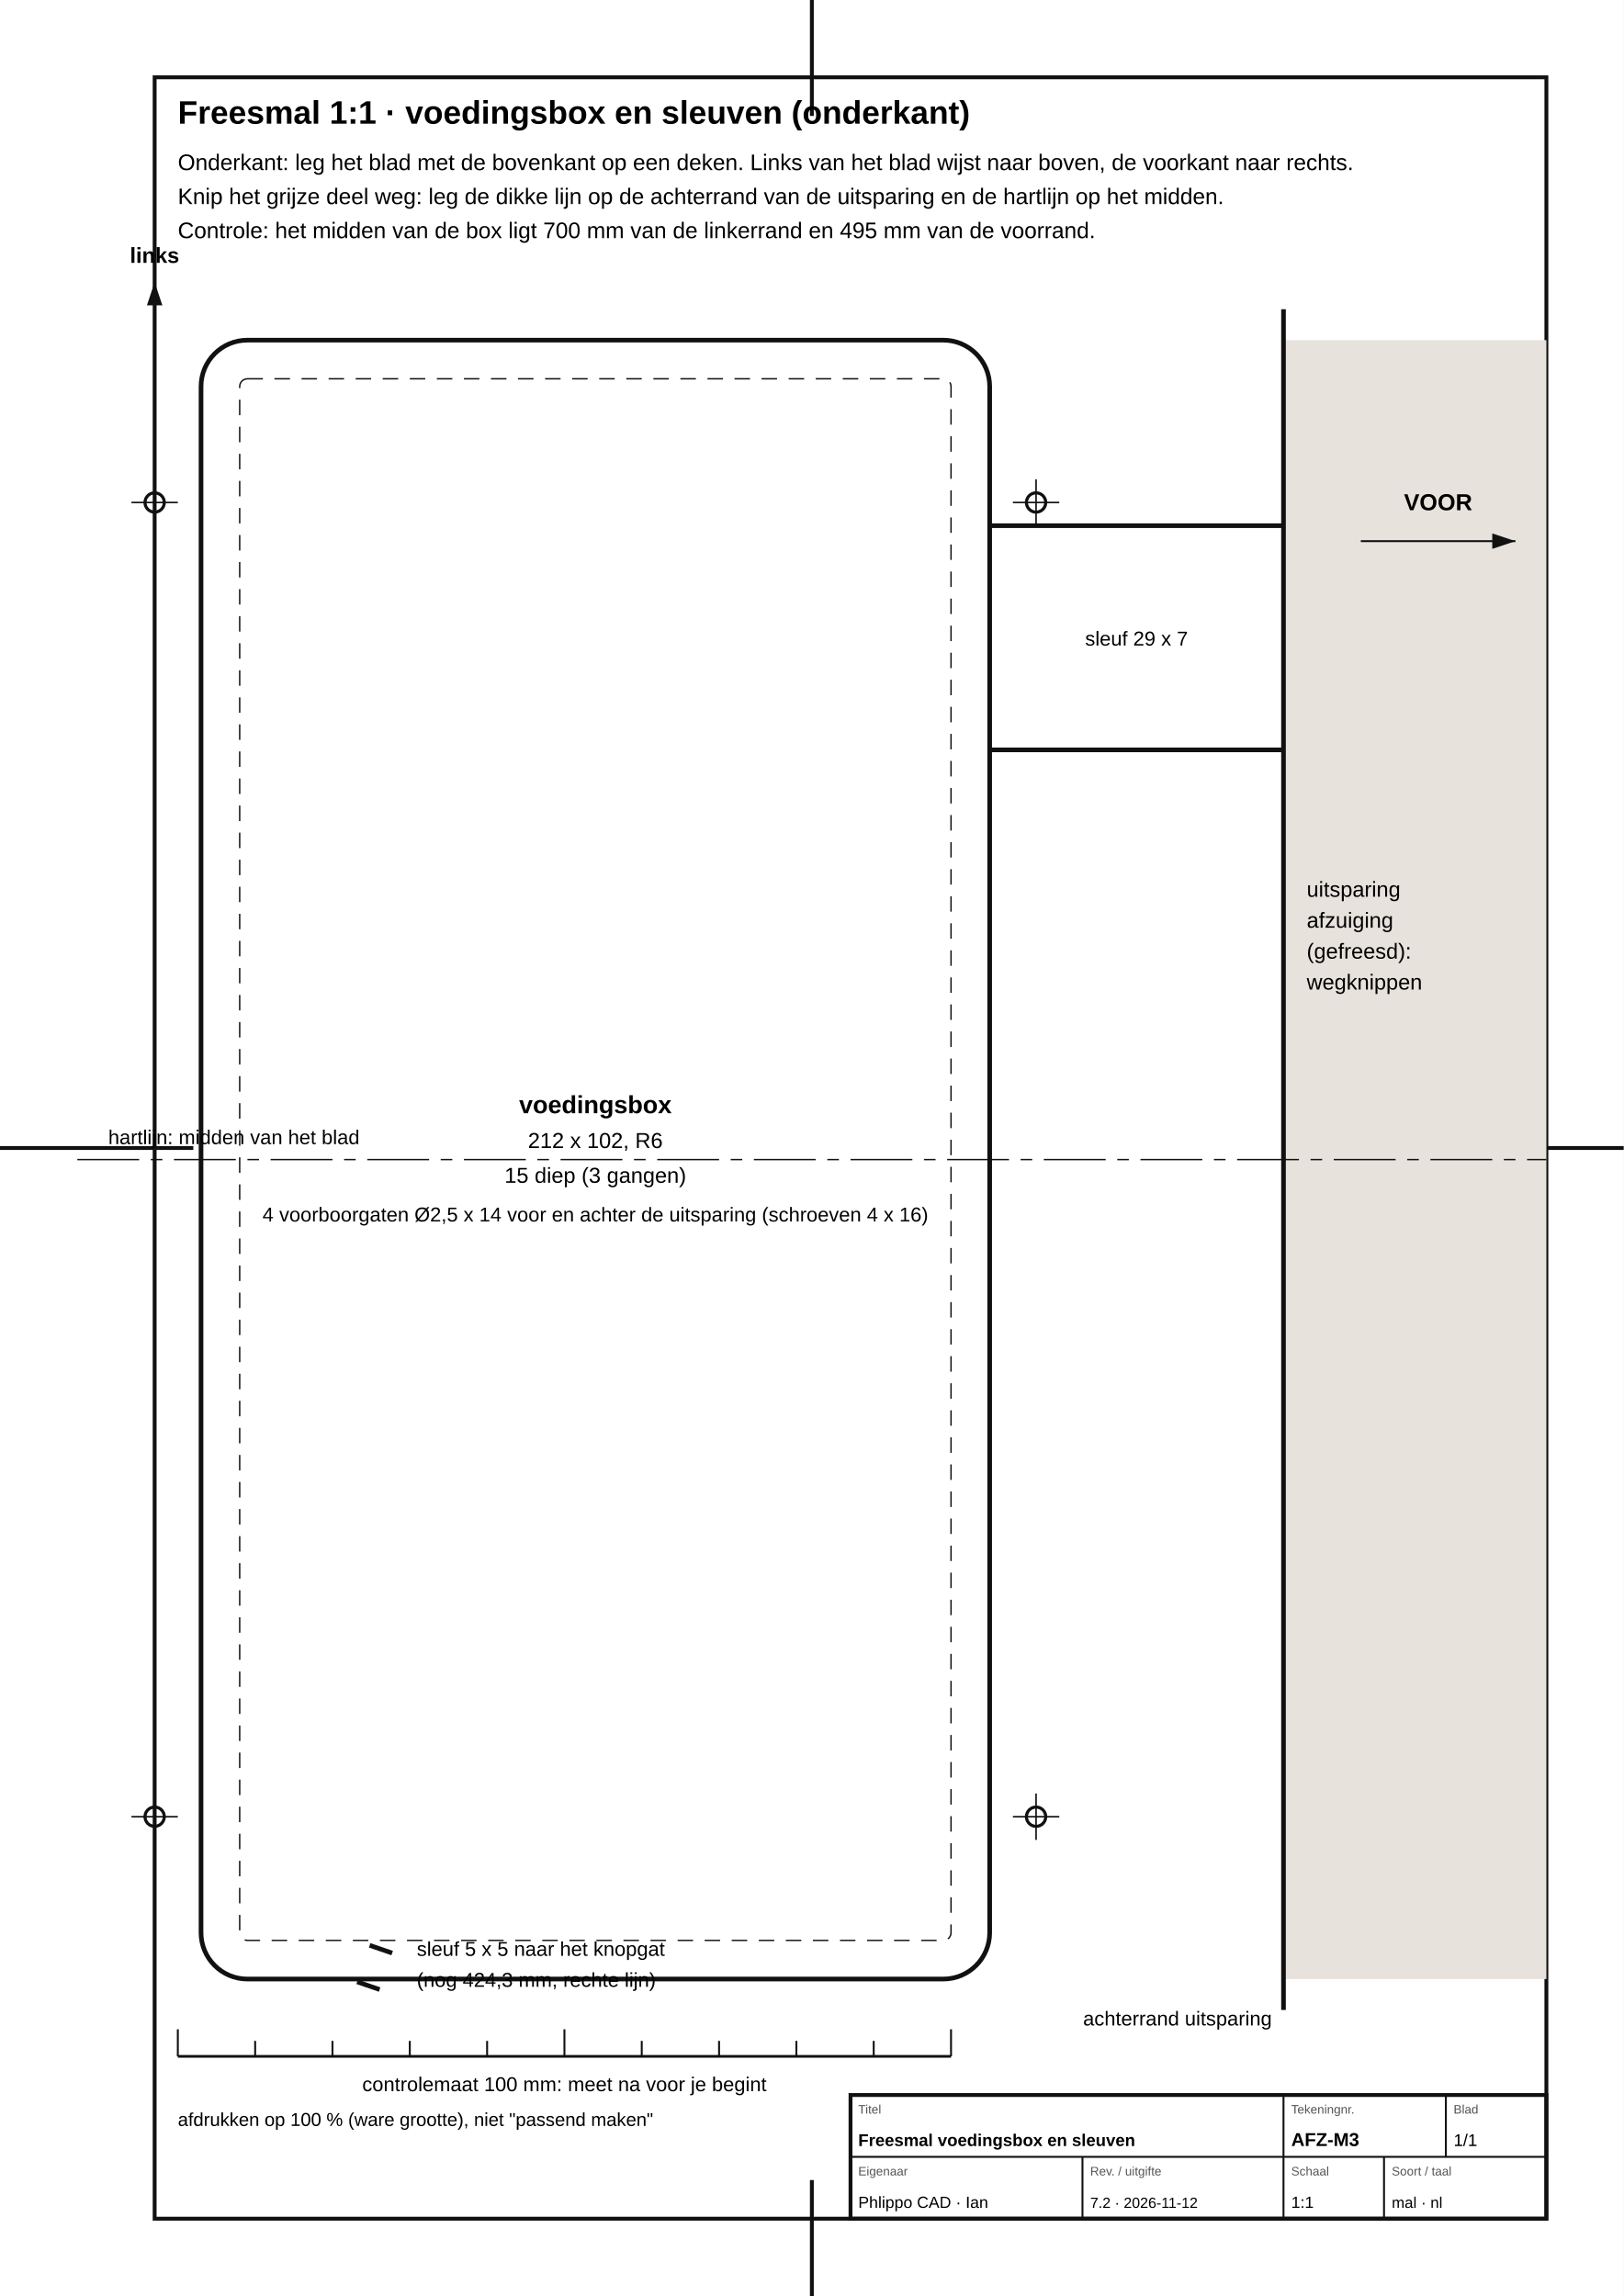
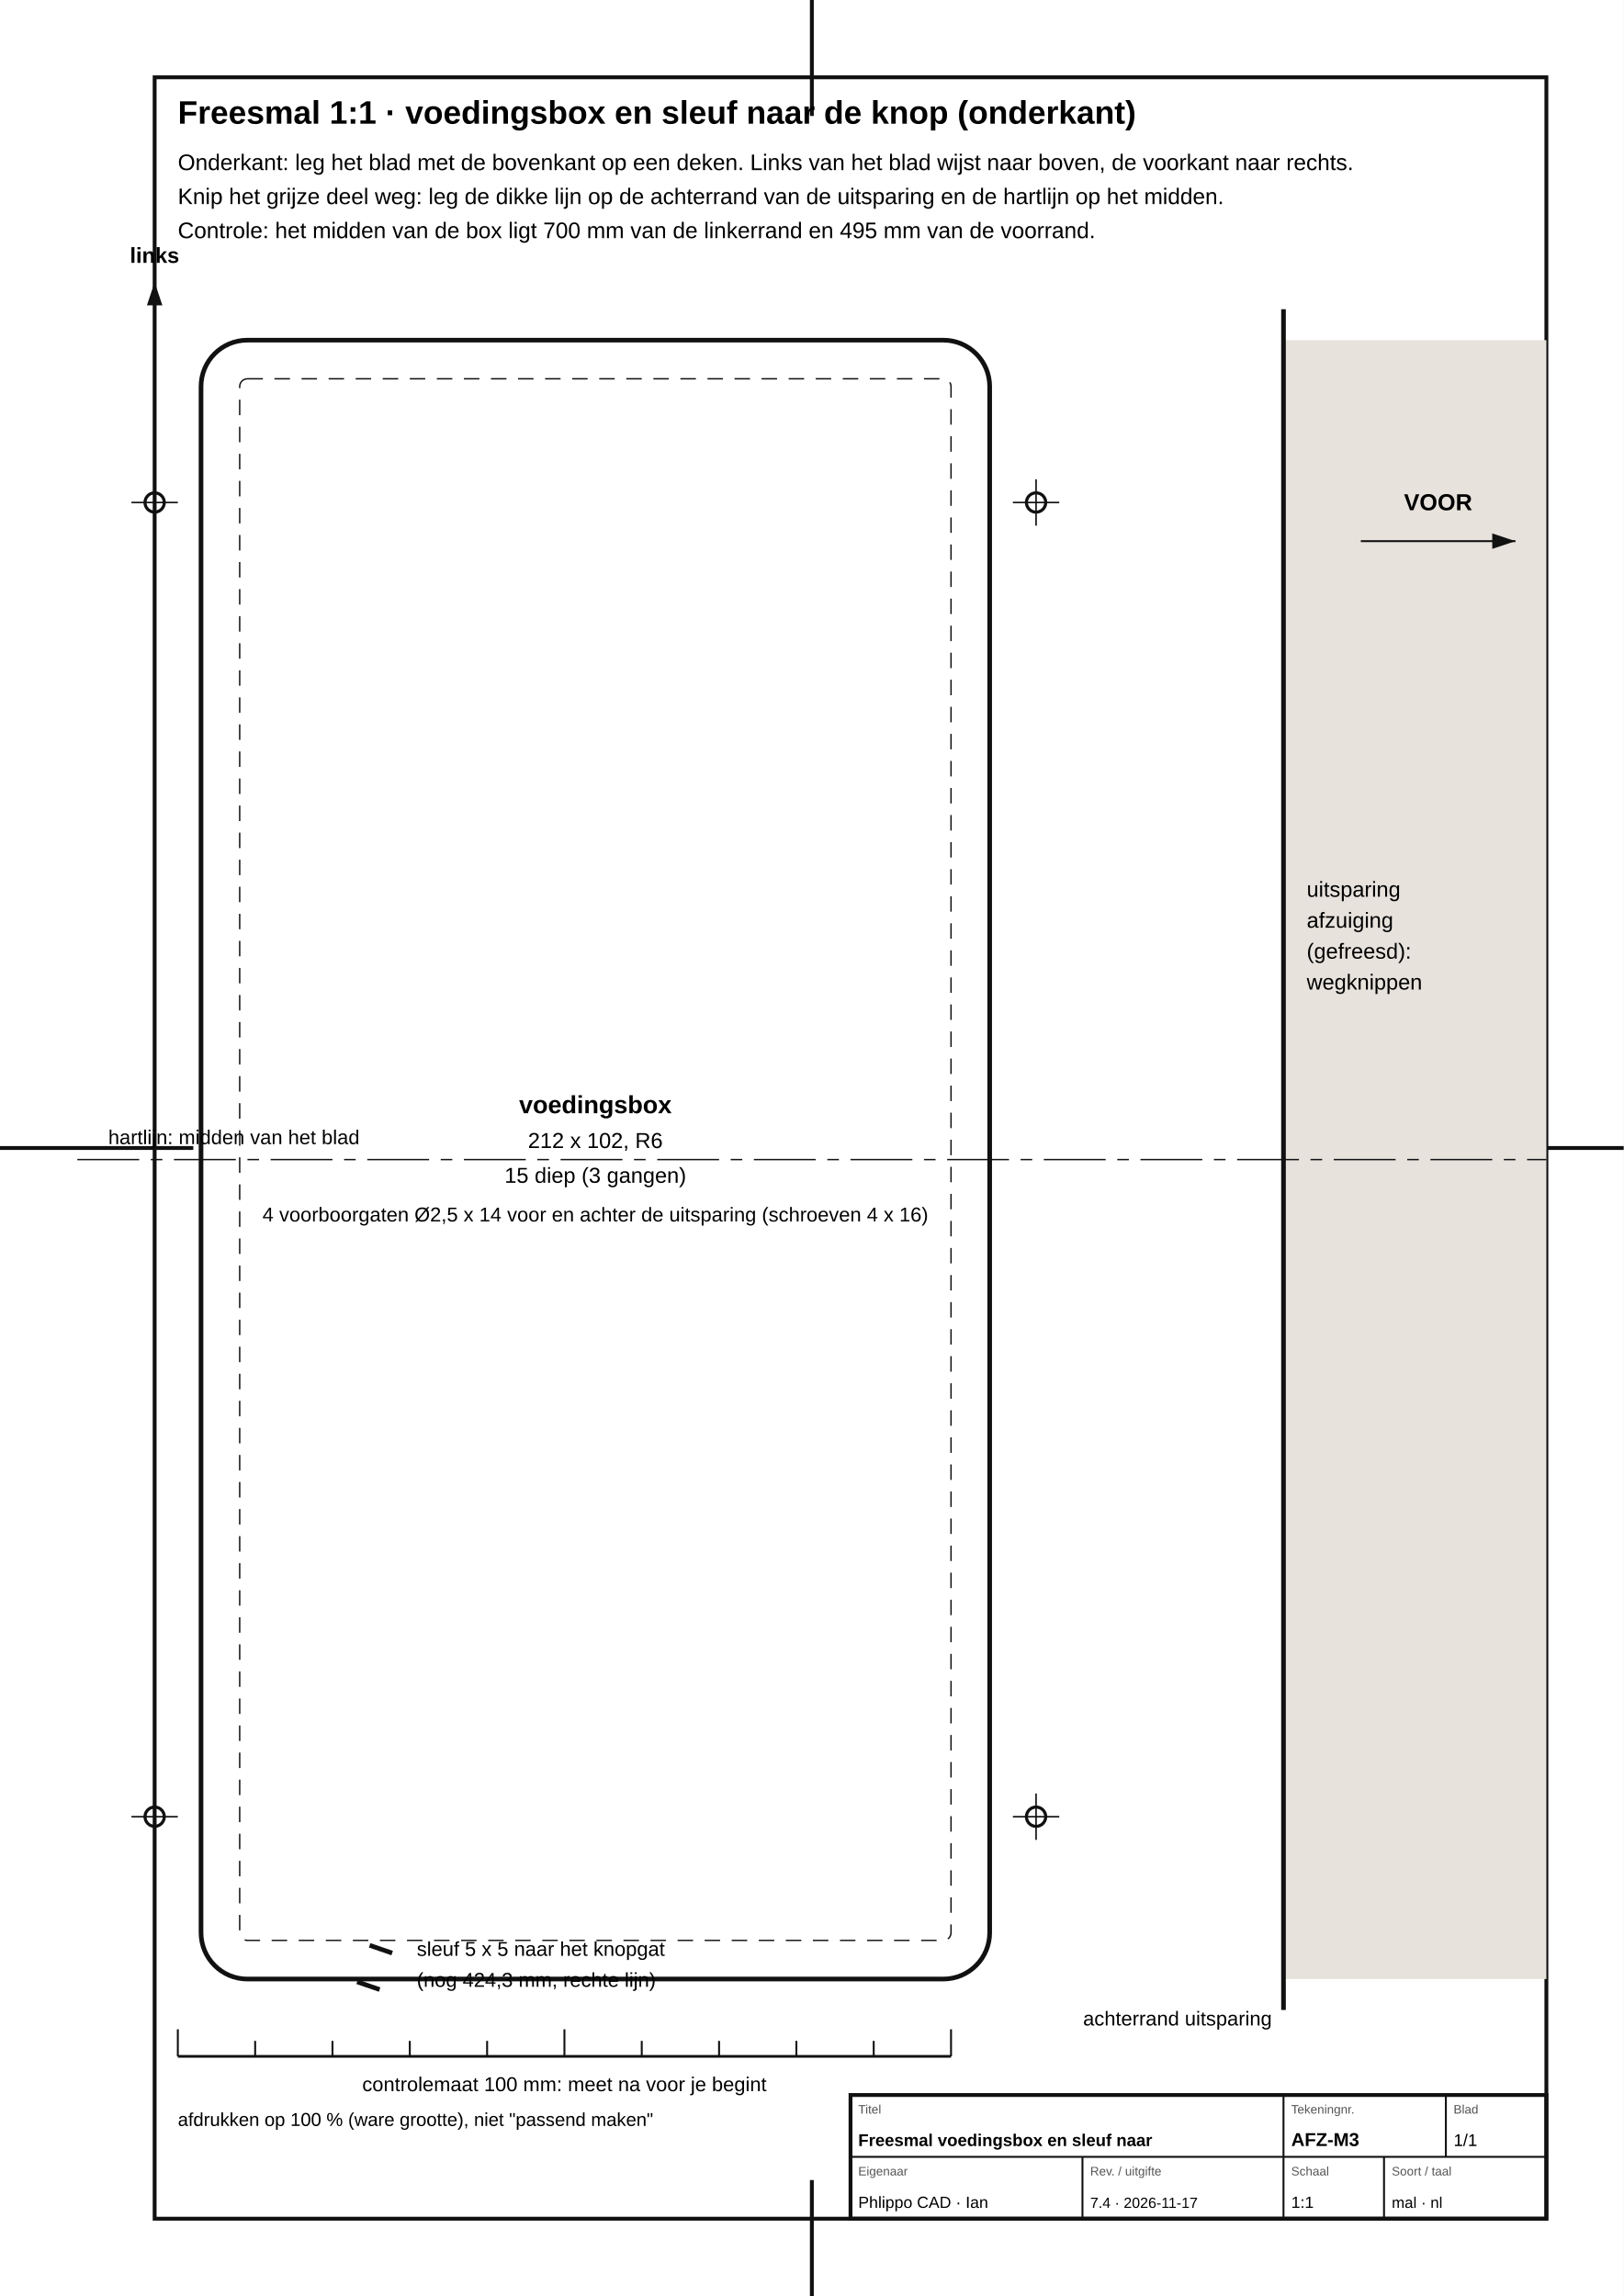
<svg xmlns="http://www.w3.org/2000/svg" width="210mm" height="297mm" viewBox="0 0 210 297">
  <rect width="210" height="297" fill="#fff" />
  <rect x="20" y="10" width="180" height="277" fill="none" stroke="#111" stroke-width="0.5" />
  <line x1="105.00" y1="0.00" x2="105.00" y2="15.00" stroke="#111" stroke-width="0.5" />
  <line x1="105.00" y1="297.00" x2="105.00" y2="282.00" stroke="#111" stroke-width="0.5" />
  <line x1="0.00" y1="148.50" x2="25.00" y2="148.50" stroke="#111" stroke-width="0.5" />
  <line x1="210.00" y1="148.50" x2="195.00" y2="148.50" stroke="#111" stroke-width="0.5" />
-   <text x="23.00" y="16.00" font-size="4.2" text-anchor="start" font-family="Arial, Helvetica, sans-serif" font-weight="bold">Freesmal 1:1 · voedingsbox en sleuven (onderkant)</text>
+   <text x="23.00" y="16.00" font-size="4.2" text-anchor="start" font-family="Arial, Helvetica, sans-serif" font-weight="bold">Freesmal 1:1 · voedingsbox en sleuf naar de knop (onderkant)</text>
  <text x="23.00" y="22.00" font-size="2.9" text-anchor="start" font-family="Arial, Helvetica, sans-serif">Onderkant: leg het blad met de bovenkant op een deken. Links van het blad wijst naar boven, de voorkant naar rechts.</text>
  <text x="23.00" y="26.40" font-size="2.9" text-anchor="start" font-family="Arial, Helvetica, sans-serif">Knip het grijze deel weg: leg de dikke lijn op de achterrand van de uitsparing en de hartlijn op het midden.</text>
  <text x="23.00" y="30.80" font-size="2.9" text-anchor="start" font-family="Arial, Helvetica, sans-serif">Controle: het midden van de box ligt 700 mm van de linkerrand en 495 mm van de voorrand.</text>
  <line x1="23.00" y1="266.00" x2="123.00" y2="266.00" stroke="#111" stroke-width="0.35" />
  <line x1="23.00" y1="266.00" x2="23.00" y2="262.50" stroke="#111" stroke-width="0.25" />
  <line x1="33.00" y1="266.00" x2="33.00" y2="264.00" stroke="#111" stroke-width="0.25" />
  <line x1="43.00" y1="266.00" x2="43.00" y2="264.00" stroke="#111" stroke-width="0.25" />
  <line x1="53.00" y1="266.00" x2="53.00" y2="264.00" stroke="#111" stroke-width="0.25" />
  <line x1="63.00" y1="266.00" x2="63.00" y2="264.00" stroke="#111" stroke-width="0.25" />
  <line x1="73.00" y1="266.00" x2="73.00" y2="262.50" stroke="#111" stroke-width="0.25" />
  <line x1="83.00" y1="266.00" x2="83.00" y2="264.00" stroke="#111" stroke-width="0.25" />
  <line x1="93.00" y1="266.00" x2="93.00" y2="264.00" stroke="#111" stroke-width="0.25" />
  <line x1="103.00" y1="266.00" x2="103.00" y2="264.00" stroke="#111" stroke-width="0.25" />
  <line x1="113.00" y1="266.00" x2="113.00" y2="264.00" stroke="#111" stroke-width="0.25" />
  <line x1="123.00" y1="266.00" x2="123.00" y2="262.50" stroke="#111" stroke-width="0.25" />
  <text x="73.00" y="270.50" font-size="2.6" text-anchor="middle" font-family="Arial, Helvetica, sans-serif">controlemaat 100 mm: meet na voor je begint</text>
  <text x="23.00" y="275.00" font-size="2.4" text-anchor="start" font-family="Arial, Helvetica, sans-serif">afdrukken op 100 % (ware grootte), niet "passend maken"</text>
  <rect x="110" y="271" width="90" height="16" fill="none" stroke="#111" stroke-width="0.5" />
  <line x1="110.00" y1="279.00" x2="200.00" y2="279.00" stroke="#111" stroke-width="0.25" />
  <text x="111.00" y="273.40" font-size="1.6" text-anchor="start" font-family="Arial, Helvetica, sans-serif" fill="#555">Titel</text>
-   <text x="111.00" y="277.60" font-size="2.2" text-anchor="start" font-family="Arial, Helvetica, sans-serif" font-weight="bold">Freesmal voedingsbox en sleuven</text>
+   <text x="111.00" y="277.60" font-size="2.2" text-anchor="start" font-family="Arial, Helvetica, sans-serif" font-weight="bold">Freesmal voedingsbox en sleuf naar</text>
  <line x1="166.00" y1="271.00" x2="166.00" y2="279.00" stroke="#111" stroke-width="0.25" />
  <text x="167.00" y="273.40" font-size="1.6" text-anchor="start" font-family="Arial, Helvetica, sans-serif" fill="#555">Tekeningnr.</text>
  <text x="167.00" y="277.60" font-size="2.4" text-anchor="start" font-family="Arial, Helvetica, sans-serif" font-weight="bold">AFZ-M3</text>
  <line x1="187.00" y1="271.00" x2="187.00" y2="279.00" stroke="#111" stroke-width="0.25" />
  <text x="188.00" y="273.40" font-size="1.6" text-anchor="start" font-family="Arial, Helvetica, sans-serif" fill="#555">Blad</text>
  <text x="188.00" y="277.60" font-size="2.2" text-anchor="start" font-family="Arial, Helvetica, sans-serif">1/1</text>
  <text x="111.00" y="281.40" font-size="1.6" text-anchor="start" font-family="Arial, Helvetica, sans-serif" fill="#555">Eigenaar</text>
  <text x="111.00" y="285.60" font-size="2.1" text-anchor="start" font-family="Arial, Helvetica, sans-serif">Phlippo CAD · Ian</text>
  <line x1="140.00" y1="279.00" x2="140.00" y2="287.00" stroke="#111" stroke-width="0.25" />
  <text x="141.00" y="281.40" font-size="1.6" text-anchor="start" font-family="Arial, Helvetica, sans-serif" fill="#555">Rev. / uitgifte</text>
-   <text x="141.00" y="285.60" font-size="1.9" text-anchor="start" font-family="Arial, Helvetica, sans-serif">7.2 · 2026-11-12</text>
+   <text x="141.00" y="285.60" font-size="1.9" text-anchor="start" font-family="Arial, Helvetica, sans-serif">7.4 · 2026-11-17</text>
  <line x1="166.00" y1="279.00" x2="166.00" y2="287.00" stroke="#111" stroke-width="0.25" />
  <text x="167.00" y="281.40" font-size="1.6" text-anchor="start" font-family="Arial, Helvetica, sans-serif" fill="#555">Schaal</text>
  <text x="167.00" y="285.60" font-size="2.1" text-anchor="start" font-family="Arial, Helvetica, sans-serif">1:1</text>
  <line x1="179.00" y1="279.00" x2="179.00" y2="287.00" stroke="#111" stroke-width="0.25" />
  <text x="180.00" y="281.40" font-size="1.6" text-anchor="start" font-family="Arial, Helvetica, sans-serif" fill="#555">Soort / taal</text>
  <text x="180.00" y="285.60" font-size="2" text-anchor="start" font-family="Arial, Helvetica, sans-serif">mal · nl</text>
  <path d="M166,44 H200 V256 H166 Z" fill="#e7e2dc" stroke="none" />
  <line x1="166.00" y1="40.00" x2="166.00" y2="260.00" stroke="#111" stroke-width="0.6" />
  <text x="169.00" y="116.00" font-size="2.8" text-anchor="start" font-family="Arial, Helvetica, sans-serif">uitsparing</text>
  <text x="169.00" y="120.00" font-size="2.8" text-anchor="start" font-family="Arial, Helvetica, sans-serif">afzuiging</text>
  <text x="169.00" y="124.00" font-size="2.8" text-anchor="start" font-family="Arial, Helvetica, sans-serif">(gefreesd):</text>
  <text x="169.00" y="128.00" font-size="2.8" text-anchor="start" font-family="Arial, Helvetica, sans-serif">wegknippen</text>
  <text x="164.50" y="262.00" font-size="2.6" text-anchor="end" font-family="Arial, Helvetica, sans-serif">achterrand uitsparing</text>
  <path d="M32,44 H122 A6,6 0 0 1 128,50 V250 A6,6 0 0 1 122,256 H32 A6,6 0 0 1 26,250 V50 A6,6 0 0 1 32,44 Z" fill="none" stroke="#111" stroke-width="0.6" />
  <path d="M32,49 H122 A1,1 0 0 1 123,50 V250 A1,1 0 0 1 122,251 H32 A1,1 0 0 1 31,250 V50 A1,1 0 0 1 32,49 Z" fill="none" stroke="#111" stroke-width="0.18" stroke-dasharray="2 1.5" />
  <text x="77.00" y="144.00" font-size="3.2" text-anchor="middle" font-family="Arial, Helvetica, sans-serif" font-weight="bold">voedingsbox</text>
  <text x="77.00" y="148.50" font-size="2.8" text-anchor="middle" font-family="Arial, Helvetica, sans-serif">212 x 102, R6</text>
  <text x="77.00" y="153.00" font-size="2.8" text-anchor="middle" font-family="Arial, Helvetica, sans-serif">15 diep (3 gangen)</text>
  <circle cx="134.00" cy="235.00" r="1.25" fill="none" stroke="#111" stroke-width="0.4" />
  <line x1="131.00" y1="235.00" x2="137.00" y2="235.00" stroke="#111" stroke-width="0.2" />
  <line x1="134.00" y1="232.00" x2="134.00" y2="238.00" stroke="#111" stroke-width="0.2" />
  <circle cx="134.00" cy="235.00" r="1.2" fill="none" stroke="#111" stroke-width="0.2" />
  <circle cx="20.00" cy="235.00" r="1.25" fill="none" stroke="#111" stroke-width="0.4" />
  <line x1="17.00" y1="235.00" x2="23.00" y2="235.00" stroke="#111" stroke-width="0.2" />
  <line x1="20.00" y1="232.00" x2="20.00" y2="238.00" stroke="#111" stroke-width="0.2" />
  <circle cx="20.00" cy="235.00" r="1.2" fill="none" stroke="#111" stroke-width="0.2" />
  <circle cx="134.00" cy="65.00" r="1.25" fill="none" stroke="#111" stroke-width="0.4" />
  <line x1="131.00" y1="65.00" x2="137.00" y2="65.00" stroke="#111" stroke-width="0.2" />
  <line x1="134.00" y1="62.00" x2="134.00" y2="68.00" stroke="#111" stroke-width="0.2" />
  <circle cx="134.00" cy="65.00" r="1.2" fill="none" stroke="#111" stroke-width="0.2" />
  <circle cx="20.00" cy="65.00" r="1.25" fill="none" stroke="#111" stroke-width="0.4" />
  <line x1="17.00" y1="65.00" x2="23.00" y2="65.00" stroke="#111" stroke-width="0.2" />
  <line x1="20.00" y1="62.00" x2="20.00" y2="68.00" stroke="#111" stroke-width="0.2" />
  <circle cx="20.00" cy="65.00" r="1.2" fill="none" stroke="#111" stroke-width="0.2" />
  <text x="77.00" y="158.00" font-size="2.6" text-anchor="middle" font-family="Arial, Helvetica, sans-serif">4 voorboorgaten Ø2,5 x 14 voor en achter de uitsparing (schroeven 4 x 16)</text>
-   <path d="M128,68 H166 M128,97 H166" fill="none" stroke="#111" stroke-width="0.6" />
-   <text x="147.00" y="83.50" font-size="2.6" text-anchor="middle" font-family="Arial, Helvetica, sans-serif">sleuf 29 x 7</text>
  <line x1="47.81" y1="251.64" x2="50.72" y2="252.64" stroke="#111" stroke-width="0.6" />
  <line x1="46.19" y1="256.36" x2="49.10" y2="257.36" stroke="#111" stroke-width="0.6" />
  <text x="53.91" y="253.00" font-size="2.6" text-anchor="start" font-family="Arial, Helvetica, sans-serif">sleuf 5 x 5 naar het knopgat</text>
  <text x="53.91" y="257.00" font-size="2.6" text-anchor="start" font-family="Arial, Helvetica, sans-serif">(nog 424,3 mm, rechte lijn)</text>
  <line x1="10.00" y1="150.00" x2="200.00" y2="150.00" stroke="#111" stroke-width="0.18" stroke-dasharray="8 1.5 1.5 1.5" />
  <text x="14.00" y="148.00" font-size="2.6" text-anchor="start" font-family="Arial, Helvetica, sans-serif">hartlijn: midden van het blad</text>
  <text x="186.00" y="66.00" font-size="3" text-anchor="middle" font-family="Arial, Helvetica, sans-serif" font-weight="bold">VOOR</text>
  <line x1="176.00" y1="70.00" x2="196.00" y2="70.00" stroke="#111" stroke-width="0.25" />
  <polygon points="196.00,70.00 193.00,71.00 193.00,69.00" fill="#111" />
  <text x="20.00" y="34.00" font-size="2.8" text-anchor="middle" font-family="Arial, Helvetica, sans-serif" font-weight="bold">links</text>
  <line x1="20.00" y1="46.00" x2="20.00" y2="36.50" stroke="#111" stroke-width="0.25" />
  <polygon points="20.00,36.50 21.00,39.50 19.00,39.50" fill="#111" />
</svg>
